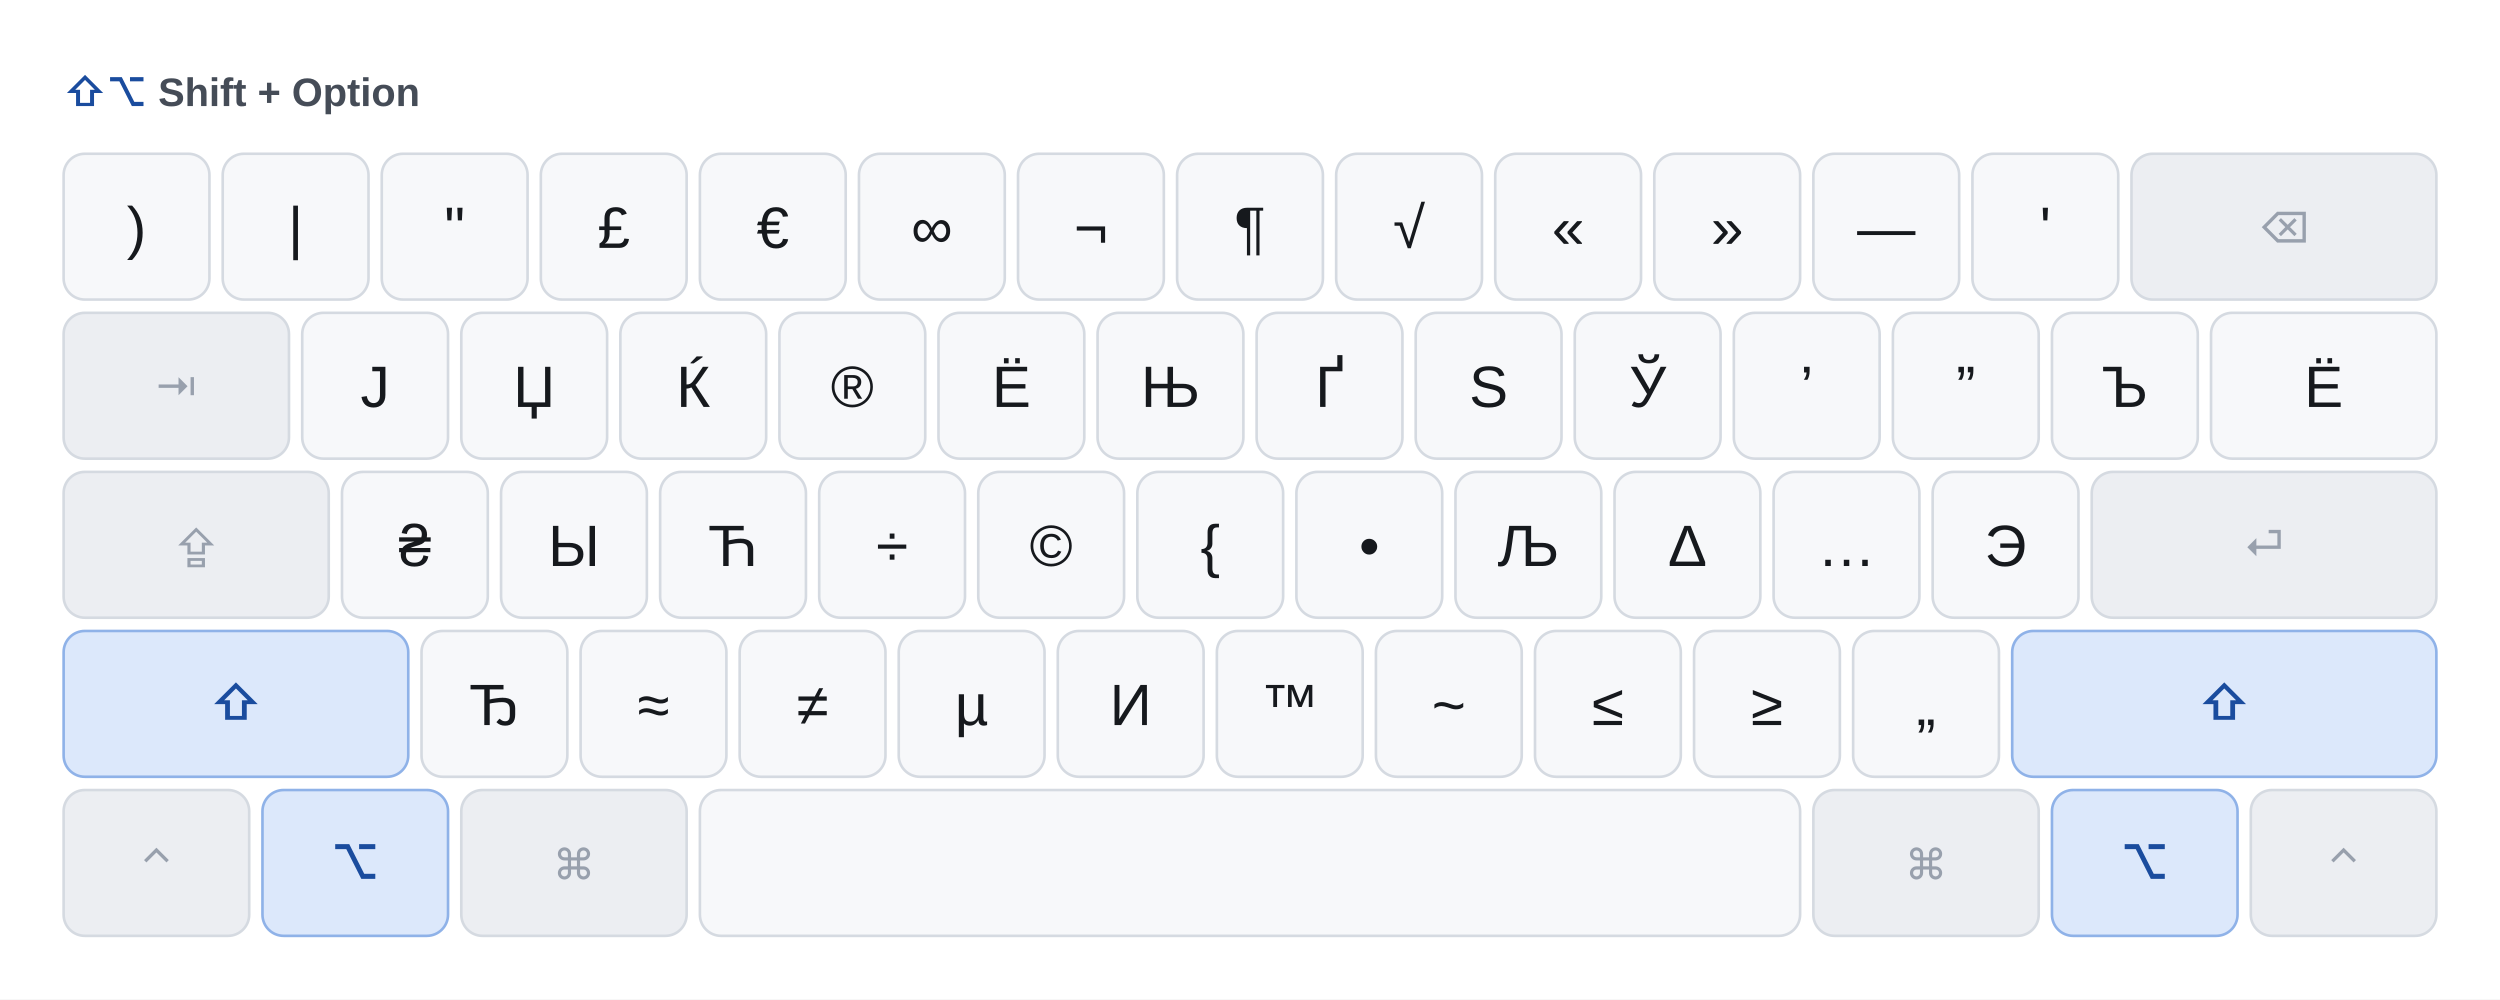
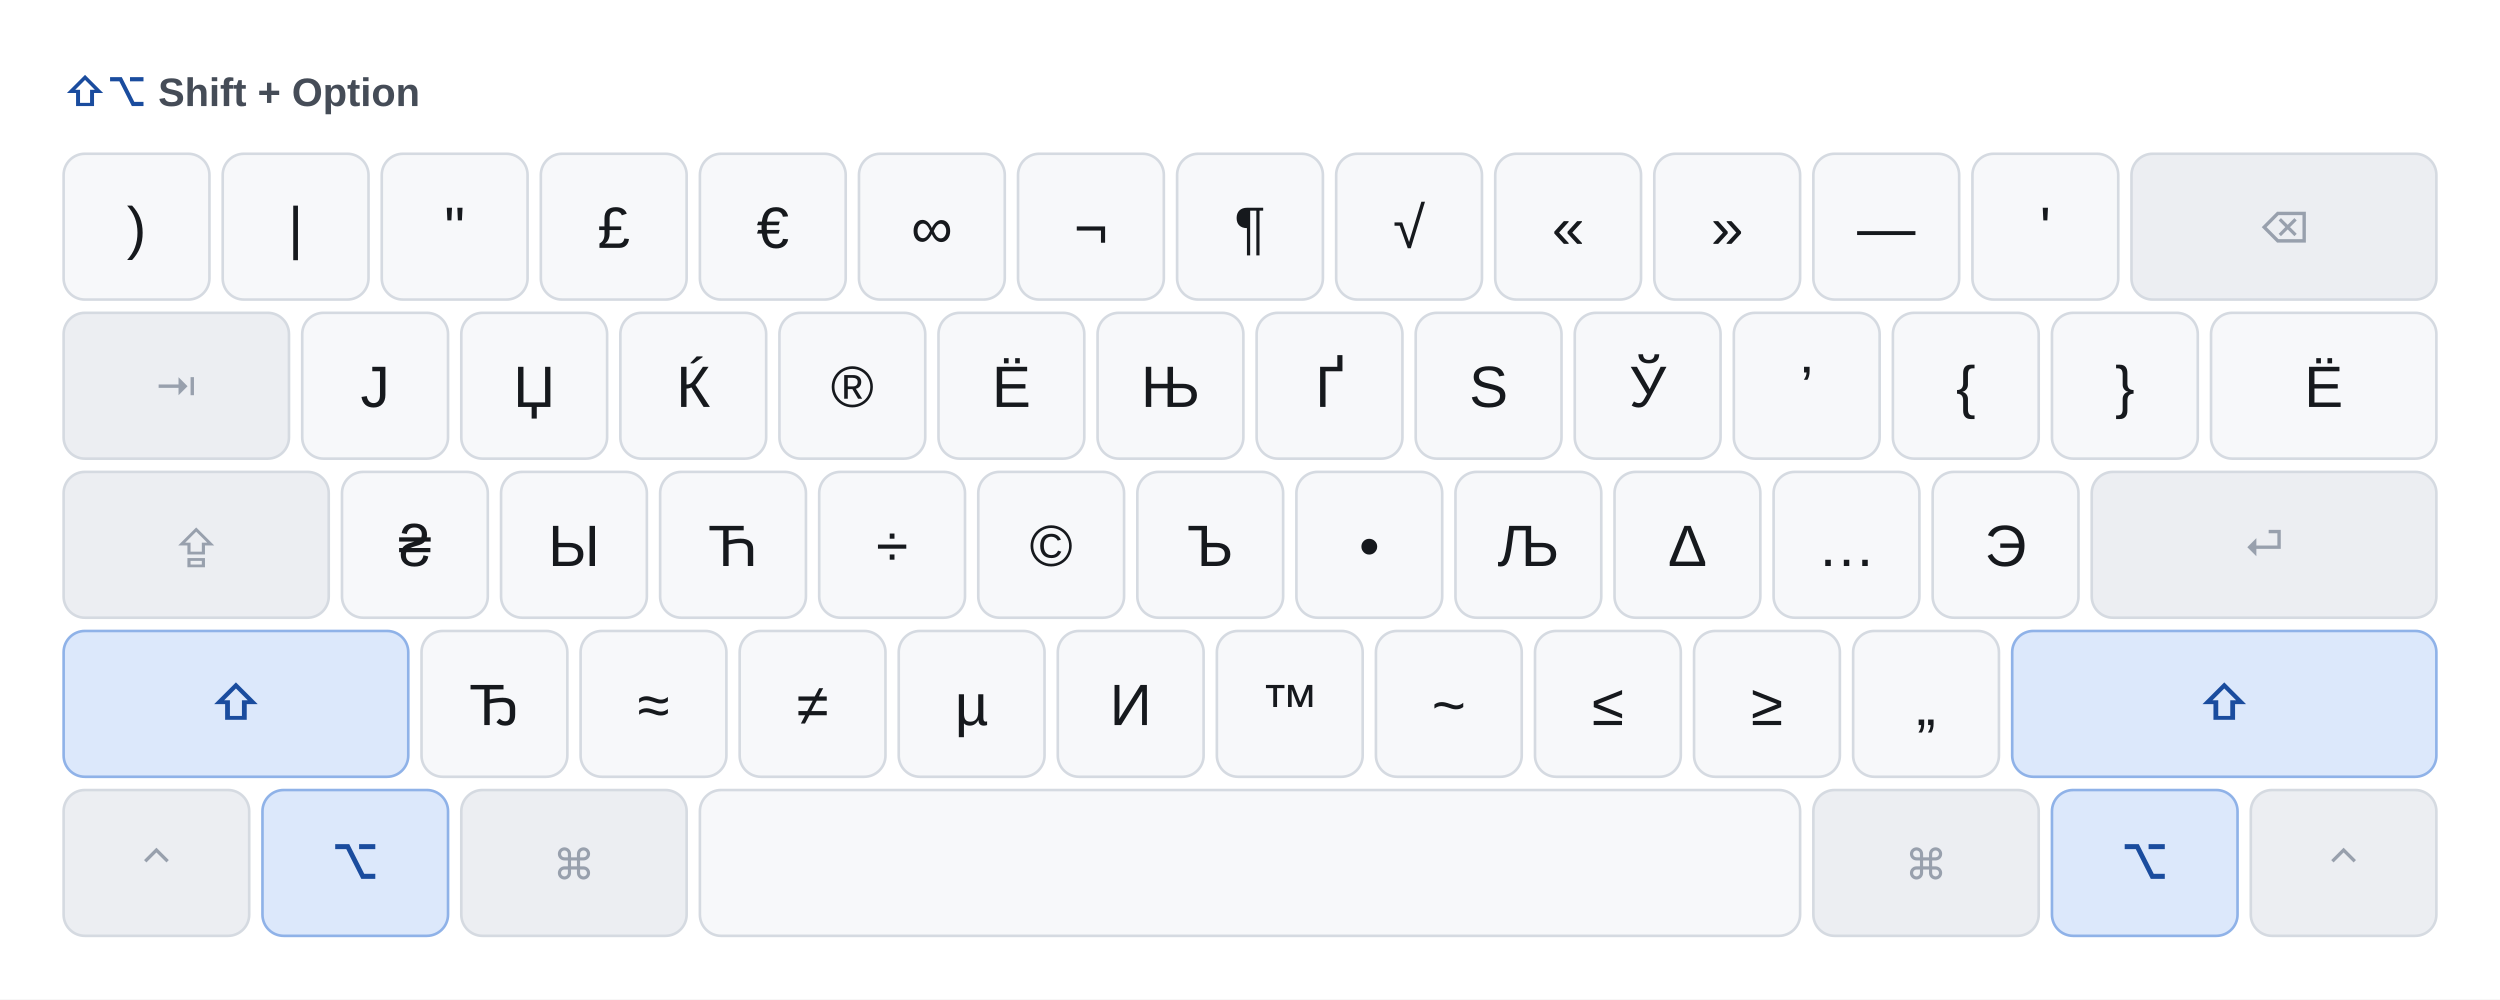
<svg xmlns="http://www.w3.org/2000/svg" width="943" height="377" viewBox="0 0 943 377" font-family="ui-sans-serif, -apple-system, BlinkMacSystemFont, 'SF Pro Text', 'Helvetica Neue', 'Segoe UI', Arial, sans-serif" role="img" aria-label="Ukrainian - Mac PC keyboard diagram, shift+option layer.">
  <rect width="943" height="377" fill="#ffffff" />
  <text x="24" y="40" font-size="15" fill="#454c57" text-anchor="start" font-weight="600">
    <tspan fill="#1a4c9e">⇧⌥</tspan>  Shift + Option</text>
  <rect x="24" y="58" width="55" height="55" rx="8" fill="#f7f8fa" stroke="#d5dae1" stroke-width="1" />
  <text x="51.5" y="93.5" font-size="22" fill="#16191d" text-anchor="middle">)</text>
  <rect x="84" y="58" width="55" height="55" rx="8" fill="#f7f8fa" stroke="#d5dae1" stroke-width="1" />
  <text x="111.5" y="93.5" font-size="22" fill="#16191d" text-anchor="middle">|</text>
  <rect x="144" y="58" width="55" height="55" rx="8" fill="#f7f8fa" stroke="#d5dae1" stroke-width="1" />
  <text x="171.5" y="93.5" font-size="22" fill="#16191d" text-anchor="middle">"</text>
  <rect x="204" y="58" width="55" height="55" rx="8" fill="#f7f8fa" stroke="#d5dae1" stroke-width="1" />
  <text x="231.5" y="93.5" font-size="22" fill="#16191d" text-anchor="middle">£</text>
  <rect x="264" y="58" width="55" height="55" rx="8" fill="#f7f8fa" stroke="#d5dae1" stroke-width="1" />
  <text x="291.5" y="93.5" font-size="22" fill="#16191d" text-anchor="middle">€</text>
  <rect x="324" y="58" width="55" height="55" rx="8" fill="#f7f8fa" stroke="#d5dae1" stroke-width="1" />
  <text x="351.5" y="93.5" font-size="22" fill="#16191d" text-anchor="middle">∞</text>
  <rect x="384" y="58" width="55" height="55" rx="8" fill="#f7f8fa" stroke="#d5dae1" stroke-width="1" />
  <text x="411.5" y="93.5" font-size="22" fill="#16191d" text-anchor="middle">¬</text>
  <rect x="444" y="58" width="55" height="55" rx="8" fill="#f7f8fa" stroke="#d5dae1" stroke-width="1" />
  <text x="471.5" y="93.5" font-size="22" fill="#16191d" text-anchor="middle">¶</text>
  <rect x="504" y="58" width="55" height="55" rx="8" fill="#f7f8fa" stroke="#d5dae1" stroke-width="1" />
  <text x="531.5" y="93.5" font-size="22" fill="#16191d" text-anchor="middle">√</text>
  <rect x="564" y="58" width="55" height="55" rx="8" fill="#f7f8fa" stroke="#d5dae1" stroke-width="1" />
  <text x="591.5" y="93.5" font-size="22" fill="#16191d" text-anchor="middle">«</text>
  <rect x="624" y="58" width="55" height="55" rx="8" fill="#f7f8fa" stroke="#d5dae1" stroke-width="1" />
  <text x="651.5" y="93.5" font-size="22" fill="#16191d" text-anchor="middle">»</text>
  <rect x="684" y="58" width="55" height="55" rx="8" fill="#f7f8fa" stroke="#d5dae1" stroke-width="1" />
  <text x="711.5" y="93.5" font-size="22" fill="#16191d" text-anchor="middle">—</text>
  <rect x="744" y="58" width="55" height="55" rx="8" fill="#f7f8fa" stroke="#d5dae1" stroke-width="1" />
  <text x="771.5" y="93.5" font-size="22" fill="#16191d" text-anchor="middle">'</text>
  <rect x="804" y="58" width="115" height="55" rx="8" fill="#eceef2" stroke="#d5dae1" stroke-width="1" />
  <text x="861.5" y="91.5" font-size="16" fill="#98a0ad" text-anchor="middle">⌫</text>
  <rect x="24" y="118" width="85" height="55" rx="8" fill="#eceef2" stroke="#d5dae1" stroke-width="1" />
  <text x="66.5" y="151.5" font-size="16" fill="#98a0ad" text-anchor="middle">⇥</text>
  <rect x="114" y="118" width="55" height="55" rx="8" fill="#f7f8fa" stroke="#d5dae1" stroke-width="1" />
  <text x="141.5" y="153.5" font-size="22" fill="#16191d" text-anchor="middle">Ј</text>
  <rect x="174" y="118" width="55" height="55" rx="8" fill="#f7f8fa" stroke="#d5dae1" stroke-width="1" />
  <text x="201.5" y="153.5" font-size="22" fill="#16191d" text-anchor="middle">Џ</text>
  <rect x="234" y="118" width="55" height="55" rx="8" fill="#f7f8fa" stroke="#d5dae1" stroke-width="1" />
  <text x="261.5" y="153.5" font-size="22" fill="#16191d" text-anchor="middle">Ќ</text>
  <rect x="294" y="118" width="55" height="55" rx="8" fill="#f7f8fa" stroke="#d5dae1" stroke-width="1" />
  <text x="321.5" y="153.5" font-size="22" fill="#16191d" text-anchor="middle">®</text>
  <rect x="354" y="118" width="55" height="55" rx="8" fill="#f7f8fa" stroke="#d5dae1" stroke-width="1" />
  <text x="381.5" y="153.5" font-size="22" fill="#16191d" text-anchor="middle">Ё</text>
  <rect x="414" y="118" width="55" height="55" rx="8" fill="#f7f8fa" stroke="#d5dae1" stroke-width="1" />
  <text x="441.5" y="153.5" font-size="22" fill="#16191d" text-anchor="middle">Њ</text>
  <rect x="474" y="118" width="55" height="55" rx="8" fill="#f7f8fa" stroke="#d5dae1" stroke-width="1" />
  <text x="501.5" y="153.5" font-size="22" fill="#16191d" text-anchor="middle">Ґ</text>
  <rect x="534" y="118" width="55" height="55" rx="8" fill="#f7f8fa" stroke="#d5dae1" stroke-width="1" />
  <text x="561.5" y="153.5" font-size="22" fill="#16191d" text-anchor="middle">Ѕ</text>
  <rect x="594" y="118" width="55" height="55" rx="8" fill="#f7f8fa" stroke="#d5dae1" stroke-width="1" />
  <text x="621.5" y="153.5" font-size="22" fill="#16191d" text-anchor="middle">Ў</text>
  <rect x="654" y="118" width="55" height="55" rx="8" fill="#f7f8fa" stroke="#d5dae1" stroke-width="1" />
  <text x="681.5" y="153.5" font-size="22" fill="#16191d" text-anchor="middle">’</text>
  <rect x="714" y="118" width="55" height="55" rx="8" fill="#f7f8fa" stroke="#d5dae1" stroke-width="1" />
-   <text x="741.5" y="153.5" font-size="22" fill="#16191d" text-anchor="middle">”</text>
+   <text x="741.5" y="153.5" font-size="22" fill="#16191d" text-anchor="middle">{</text>
  <rect x="774" y="118" width="55" height="55" rx="8" fill="#f7f8fa" stroke="#d5dae1" stroke-width="1" />
-   <text x="801.5" y="153.5" font-size="22" fill="#16191d" text-anchor="middle">Ъ</text>
+   <text x="801.5" y="153.5" font-size="22" fill="#16191d" text-anchor="middle">}</text>
  <rect x="834" y="118" width="85" height="55" rx="8" fill="#f7f8fa" stroke="#d5dae1" stroke-width="1" />
  <text x="876.5" y="153.5" font-size="22" fill="#16191d" text-anchor="middle">Ё</text>
  <rect x="24" y="178" width="100" height="55" rx="8" fill="#eceef2" stroke="#d5dae1" stroke-width="1" />
  <text x="74" y="211.5" font-size="16" fill="#98a0ad" text-anchor="middle">⇪</text>
  <rect x="129" y="178" width="55" height="55" rx="8" fill="#f7f8fa" stroke="#d5dae1" stroke-width="1" />
  <text x="156.5" y="213.5" font-size="22" fill="#16191d" text-anchor="middle">₴</text>
  <rect x="189" y="178" width="55" height="55" rx="8" fill="#f7f8fa" stroke="#d5dae1" stroke-width="1" />
  <text x="216.5" y="213.5" font-size="22" fill="#16191d" text-anchor="middle">Ы</text>
  <rect x="249" y="178" width="55" height="55" rx="8" fill="#f7f8fa" stroke="#d5dae1" stroke-width="1" />
  <text x="276.5" y="213.5" font-size="22" fill="#16191d" text-anchor="middle">Ћ</text>
  <rect x="309" y="178" width="55" height="55" rx="8" fill="#f7f8fa" stroke="#d5dae1" stroke-width="1" />
  <text x="336.5" y="213.5" font-size="22" fill="#16191d" text-anchor="middle">÷</text>
  <rect x="369" y="178" width="55" height="55" rx="8" fill="#f7f8fa" stroke="#d5dae1" stroke-width="1" />
  <text x="396.5" y="213.5" font-size="22" fill="#16191d" text-anchor="middle">©</text>
  <rect x="429" y="178" width="55" height="55" rx="8" fill="#f7f8fa" stroke="#d5dae1" stroke-width="1" />
-   <text x="456.5" y="213.5" font-size="22" fill="#16191d" text-anchor="middle">{</text>
+   <text x="456.5" y="213.5" font-size="22" fill="#16191d" text-anchor="middle">Ъ</text>
  <rect x="489" y="178" width="55" height="55" rx="8" fill="#f7f8fa" stroke="#d5dae1" stroke-width="1" />
  <text x="516.5" y="213.5" font-size="22" fill="#16191d" text-anchor="middle">•</text>
  <rect x="549" y="178" width="55" height="55" rx="8" fill="#f7f8fa" stroke="#d5dae1" stroke-width="1" />
  <text x="576.5" y="213.5" font-size="22" fill="#16191d" text-anchor="middle">Љ</text>
  <rect x="609" y="178" width="55" height="55" rx="8" fill="#f7f8fa" stroke="#d5dae1" stroke-width="1" />
  <text x="636.5" y="213.5" font-size="22" fill="#16191d" text-anchor="middle">∆</text>
  <rect x="669" y="178" width="55" height="55" rx="8" fill="#f7f8fa" stroke="#d5dae1" stroke-width="1" />
  <text x="696.5" y="213.5" font-size="22" fill="#16191d" text-anchor="middle">…</text>
  <rect x="729" y="178" width="55" height="55" rx="8" fill="#f7f8fa" stroke="#d5dae1" stroke-width="1" />
  <text x="756.5" y="213.5" font-size="22" fill="#16191d" text-anchor="middle">Э</text>
  <rect x="789" y="178" width="130" height="55" rx="8" fill="#eceef2" stroke="#d5dae1" stroke-width="1" />
  <text x="854" y="211.5" font-size="16" fill="#98a0ad" text-anchor="middle">⏎</text>
  <rect x="24" y="238" width="130" height="55" rx="8" fill="#dce8fb" stroke="#8fb2e8" stroke-width="1" />
  <text x="89" y="271.5" font-size="18" fill="#1a4c9e" text-anchor="middle" font-weight="600">⇧</text>
  <rect x="159" y="238" width="55" height="55" rx="8" fill="#f7f8fa" stroke="#d5dae1" stroke-width="1" />
  <text x="186.5" y="273.5" font-size="22" fill="#16191d" text-anchor="middle">Ђ</text>
  <rect x="219" y="238" width="55" height="55" rx="8" fill="#f7f8fa" stroke="#d5dae1" stroke-width="1" />
  <text x="246.5" y="273.5" font-size="22" fill="#16191d" text-anchor="middle">≈</text>
  <rect x="279" y="238" width="55" height="55" rx="8" fill="#f7f8fa" stroke="#d5dae1" stroke-width="1" />
  <text x="306.5" y="273.5" font-size="22" fill="#16191d" text-anchor="middle">≠</text>
  <rect x="339" y="238" width="55" height="55" rx="8" fill="#f7f8fa" stroke="#d5dae1" stroke-width="1" />
  <text x="366.5" y="273.5" font-size="22" fill="#16191d" text-anchor="middle">µ</text>
  <rect x="399" y="238" width="55" height="55" rx="8" fill="#f7f8fa" stroke="#d5dae1" stroke-width="1" />
  <text x="426.5" y="273.5" font-size="22" fill="#16191d" text-anchor="middle">И</text>
  <rect x="459" y="238" width="55" height="55" rx="8" fill="#f7f8fa" stroke="#d5dae1" stroke-width="1" />
  <text x="486.5" y="273.5" font-size="22" fill="#16191d" text-anchor="middle">™</text>
  <rect x="519" y="238" width="55" height="55" rx="8" fill="#f7f8fa" stroke="#d5dae1" stroke-width="1" />
  <text x="546.5" y="273.5" font-size="22" fill="#16191d" text-anchor="middle">~</text>
  <rect x="579" y="238" width="55" height="55" rx="8" fill="#f7f8fa" stroke="#d5dae1" stroke-width="1" />
  <text x="606.5" y="273.5" font-size="22" fill="#16191d" text-anchor="middle">≤</text>
  <rect x="639" y="238" width="55" height="55" rx="8" fill="#f7f8fa" stroke="#d5dae1" stroke-width="1" />
  <text x="666.5" y="273.5" font-size="22" fill="#16191d" text-anchor="middle">≥</text>
  <rect x="699" y="238" width="55" height="55" rx="8" fill="#f7f8fa" stroke="#d5dae1" stroke-width="1" />
  <text x="726.5" y="273.5" font-size="22" fill="#16191d" text-anchor="middle">„</text>
  <rect x="759" y="238" width="160" height="55" rx="8" fill="#dce8fb" stroke="#8fb2e8" stroke-width="1" />
  <text x="839" y="271.5" font-size="18" fill="#1a4c9e" text-anchor="middle" font-weight="600">⇧</text>
  <rect x="24" y="298" width="70" height="55" rx="8" fill="#eceef2" stroke="#d5dae1" stroke-width="1" />
  <text x="59" y="331.5" font-size="16" fill="#98a0ad" text-anchor="middle">⌃</text>
  <rect x="99" y="298" width="70" height="55" rx="8" fill="#dce8fb" stroke="#8fb2e8" stroke-width="1" />
  <text x="134" y="331.5" font-size="18" fill="#1a4c9e" text-anchor="middle" font-weight="600">⌥</text>
  <rect x="174" y="298" width="85" height="55" rx="8" fill="#eceef2" stroke="#d5dae1" stroke-width="1" />
  <text x="216.5" y="331.5" font-size="16" fill="#98a0ad" text-anchor="middle">⌘</text>
  <rect x="264" y="298" width="415" height="55" rx="8" fill="#f7f8fa" stroke="#d5dae1" stroke-width="1" />
  <rect x="684" y="298" width="85" height="55" rx="8" fill="#eceef2" stroke="#d5dae1" stroke-width="1" />
  <text x="726.5" y="331.5" font-size="16" fill="#98a0ad" text-anchor="middle">⌘</text>
  <rect x="774" y="298" width="70" height="55" rx="8" fill="#dce8fb" stroke="#8fb2e8" stroke-width="1" />
  <text x="809" y="331.5" font-size="18" fill="#1a4c9e" text-anchor="middle" font-weight="600">⌥</text>
  <rect x="849" y="298" width="70" height="55" rx="8" fill="#eceef2" stroke="#d5dae1" stroke-width="1" />
  <text x="884" y="331.5" font-size="16" fill="#98a0ad" text-anchor="middle">⌃</text>
</svg>
